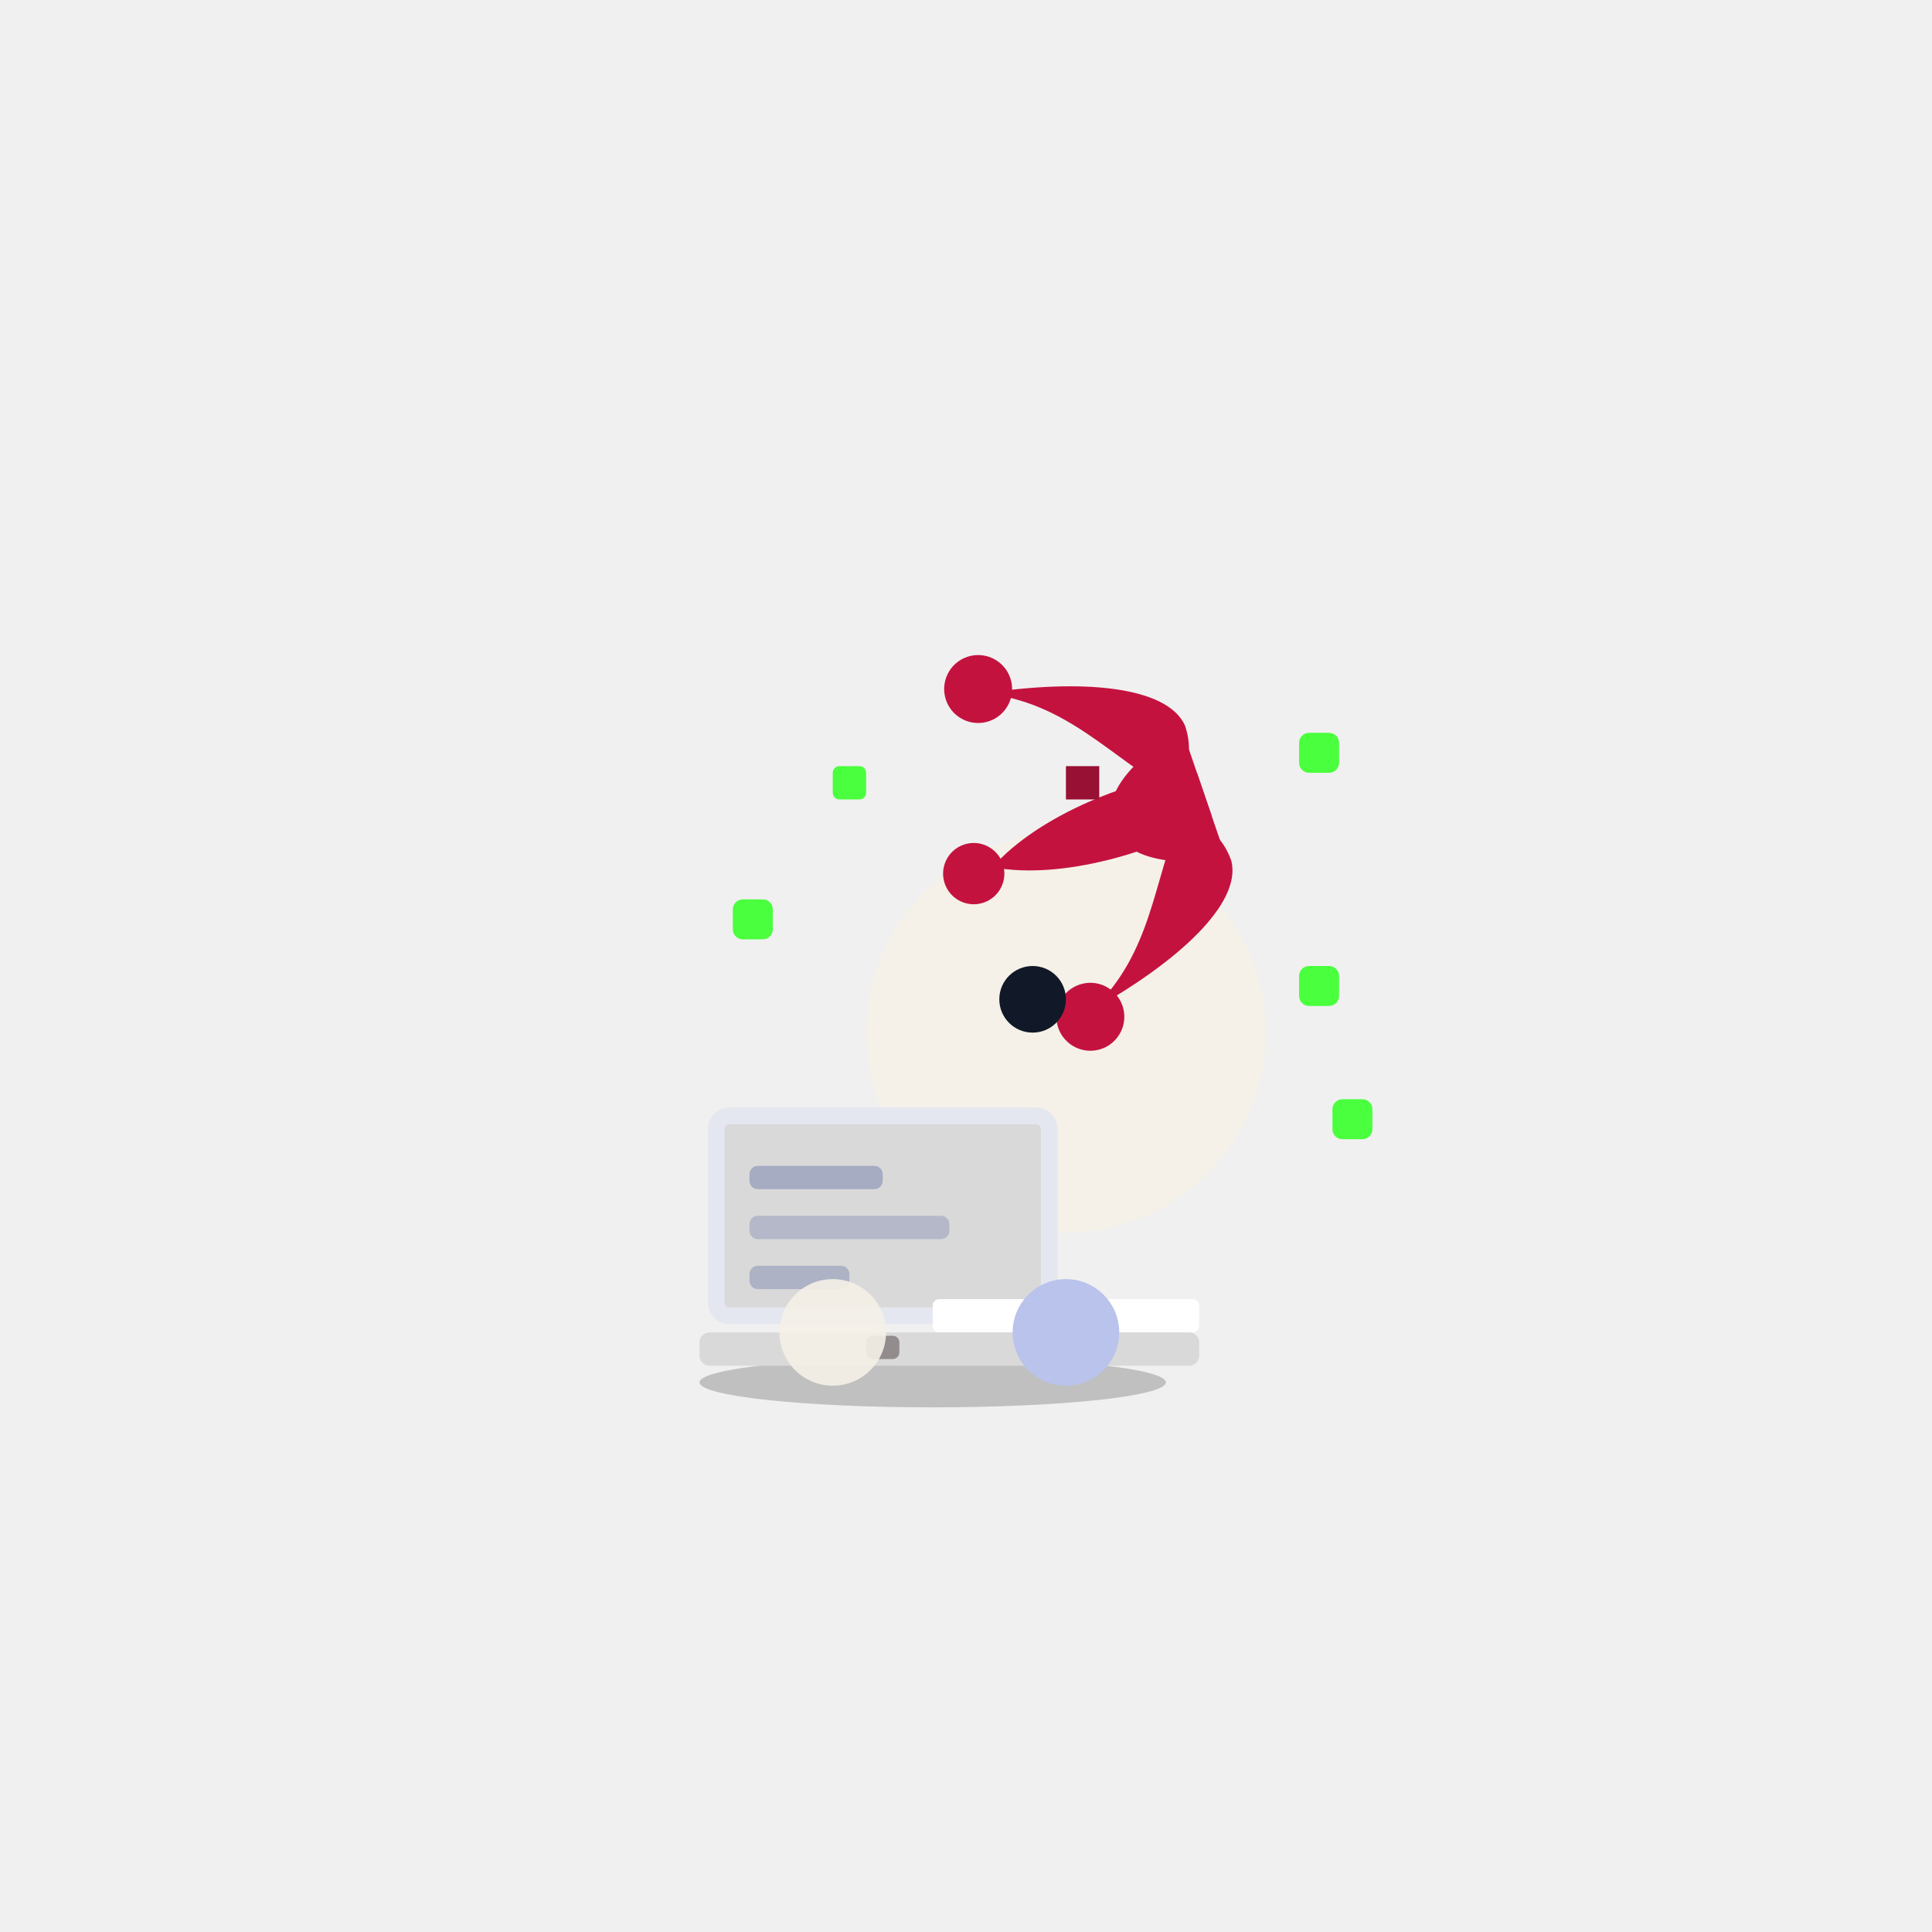
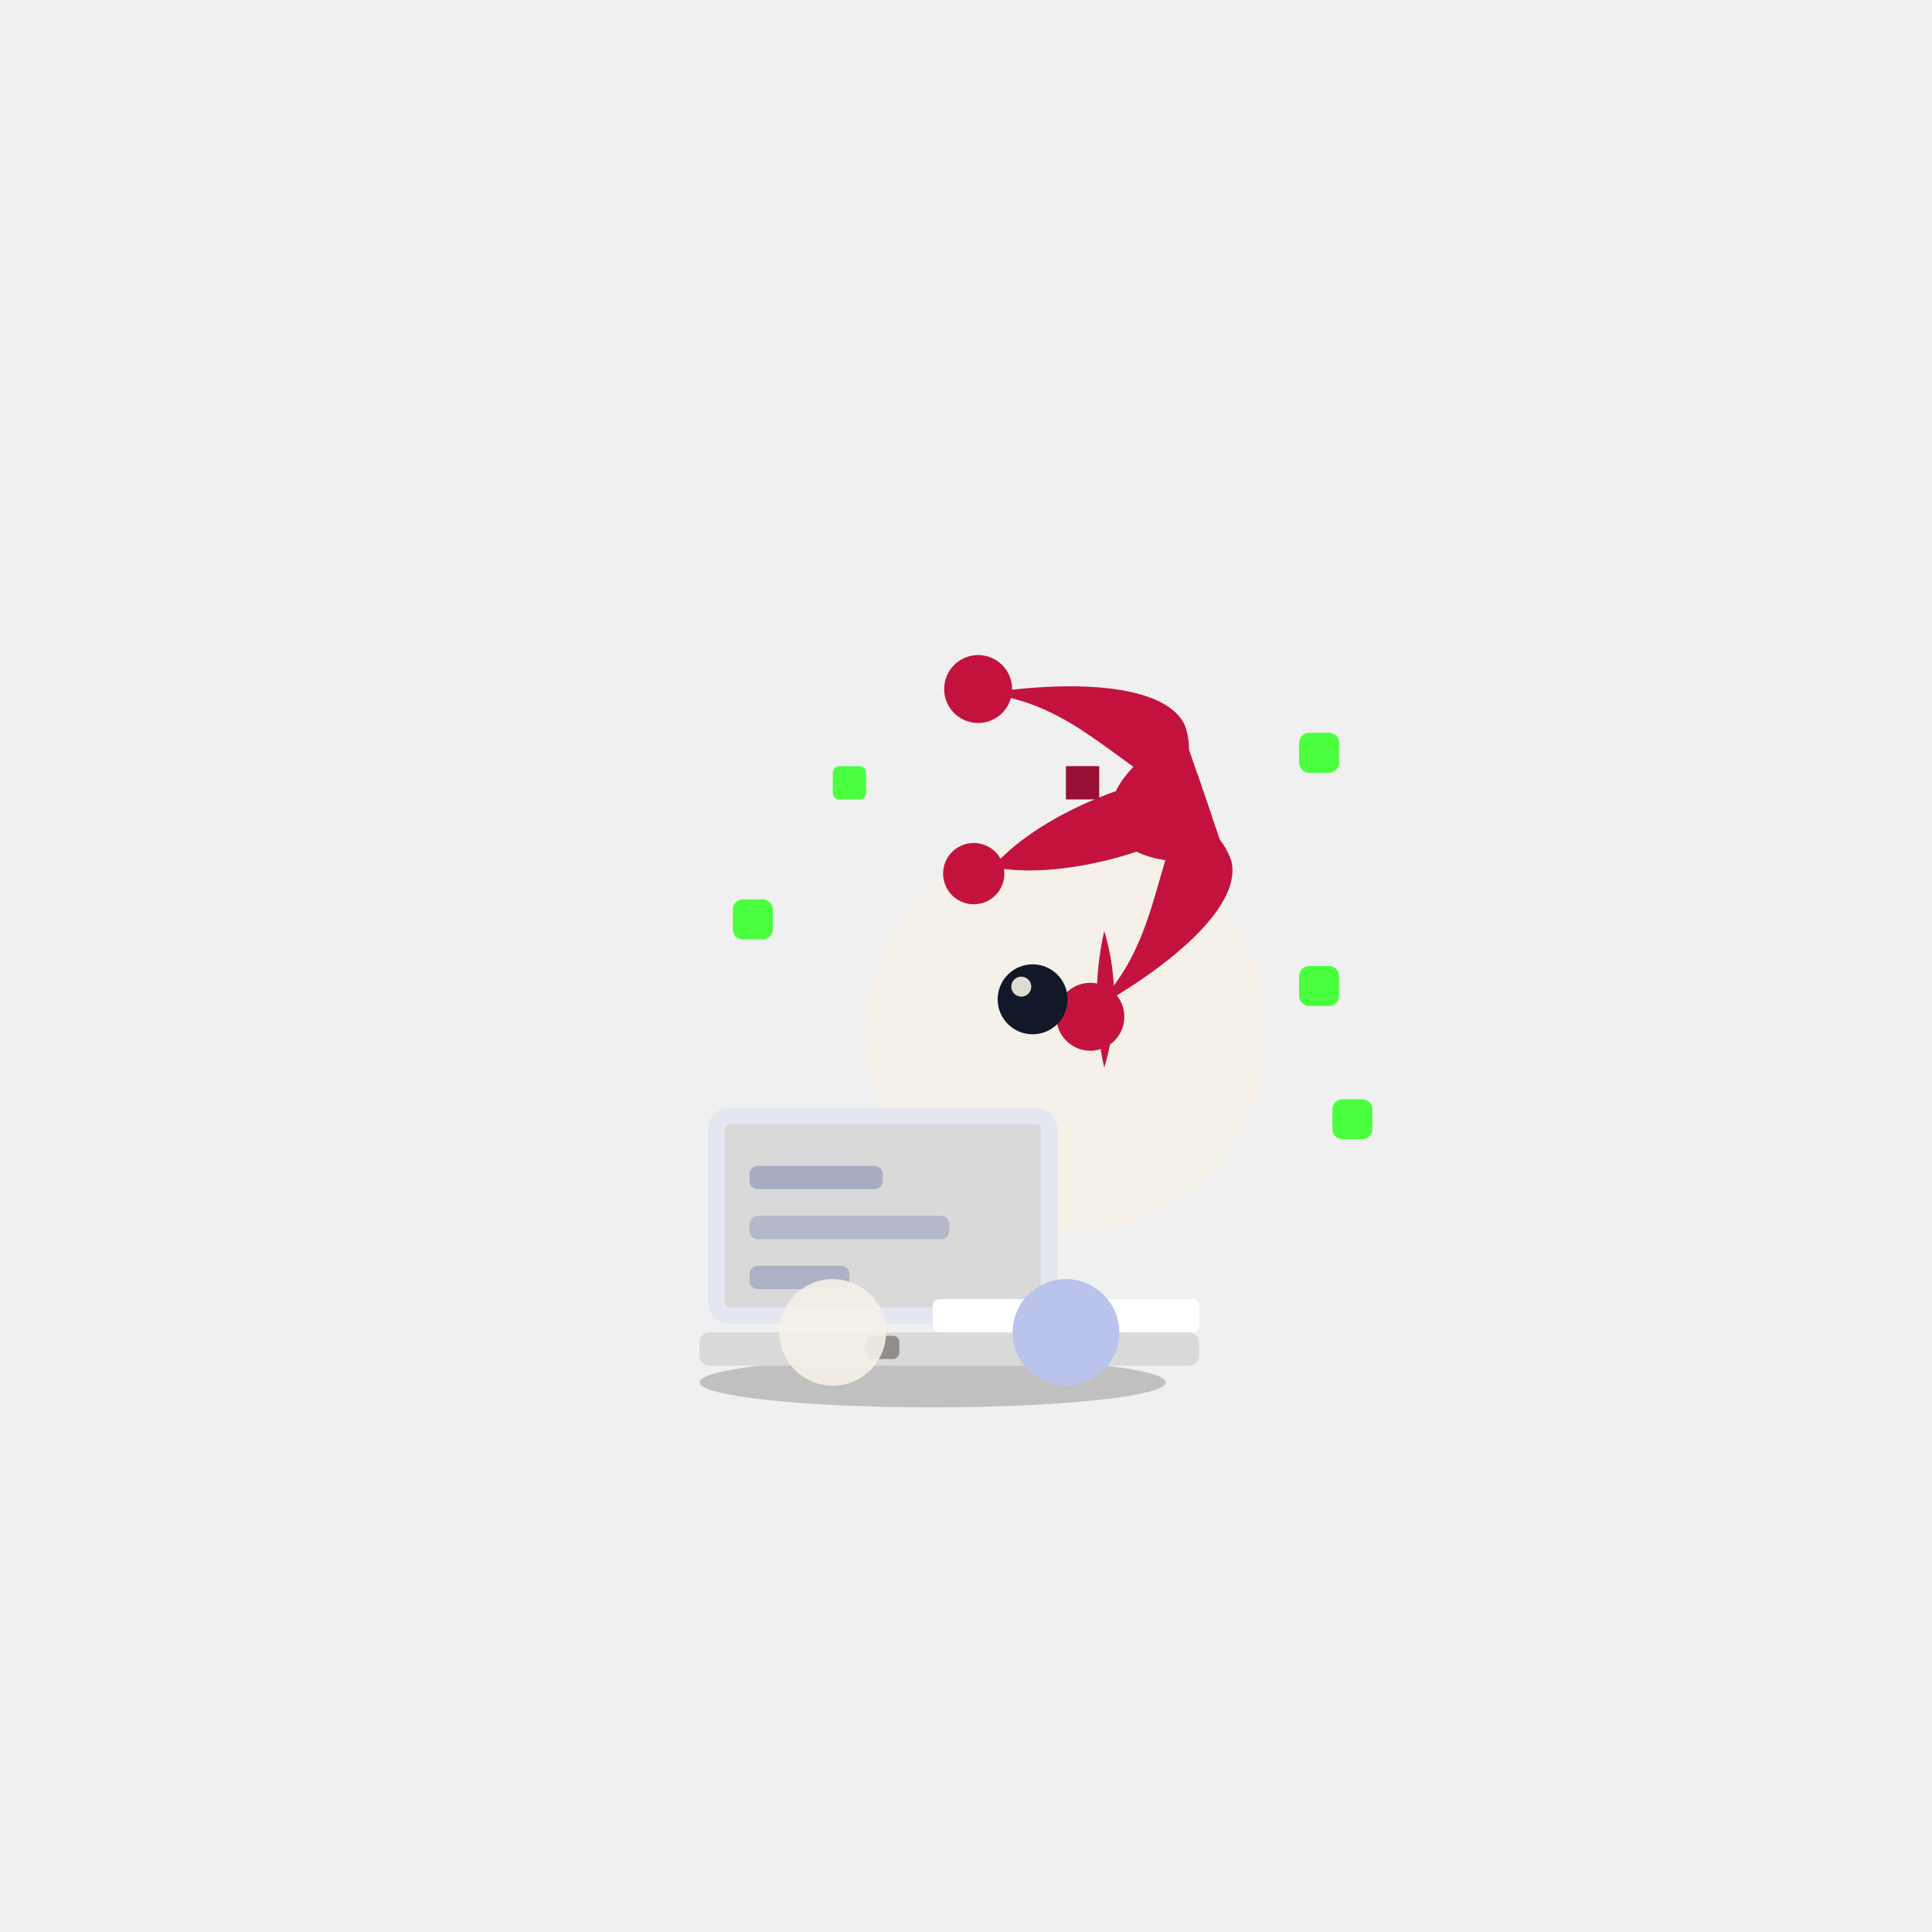
<svg xmlns="http://www.w3.org/2000/svg" viewBox="-18 -18 58 58" width="500" height="500" fill="none">
  <defs>
    <style>
      .wk-all {
        transform-origin: 12px 15px;
        animation: wk-bob 0.6s cubic-bezier(0.36,0.07,0.19,0.97) infinite;
      }
      .wk-hand-r {
        transform-origin: 14px 22px;
        animation: wk-tap-r 0.3s ease-in-out infinite alternate;
      }
      .wk-hand-l {
        transform-origin: 7px 22px;
        animation: wk-tap-l 0.3s ease-in-out infinite alternate;
      }
      .wk-shadow {
        transform-origin: 10px 23.5px;
        animation: wk-shadow 2.4s ease-in-out infinite;
      }
      .wk-hat {
        transform-origin: 15px 8px;
        animation: wk-hat-shake 0.3s ease-in-out infinite alternate;
      }
      .wk-dot1 { animation: wk-dot-flash 0.9s ease-in-out infinite; animation-delay: 0s; }
      .wk-dot2 { animation: wk-dot-flash 0.9s ease-in-out infinite; animation-delay: 0.3s; }
      .wk-dot3 { animation: wk-dot-flash 0.9s ease-in-out infinite; animation-delay: 0.6s; }
      .wk-dot4 { animation: wk-dot-flash 0.9s ease-in-out infinite; animation-delay: 0.15s; }
      @keyframes wk-bob {
        0%,100% { transform: translateY(0) scaleY(1); }
        30%     { transform: translateY(-2px) scaleY(1.04); }
        60%     { transform: translateY(1px) scaleY(0.97); }
      }
      @keyframes wk-tap-r {
        from { transform: translateY(0); }
        to   { transform: translateY(-3px); }
      }
      @keyframes wk-tap-l {
        from { transform: translateY(-3px); }
        to   { transform: translateY(0); }
      }
      @keyframes wk-shadow {
        0%,100% { transform: scaleX(1); opacity: 0.32; }
        50%     { transform: scaleX(0.9); opacity: 0.2; }
      }
      @keyframes wk-hat-shake {
        from { transform: rotate(-6deg) translateY(0); }
        to   { transform: rotate(4deg) translateY(-0.5px); }
      }
      @keyframes wk-dot-flash {
        0%,100% { opacity: 1; transform: scale(1); }
        50%     { opacity: 0.1; transform: scale(0.6); }
      }
    </style>
  </defs>
  <ellipse class="wk-shadow" cx="10" cy="23.5" rx="7" ry="0.75" fill="#c0c0c0" />
  <g class="wk-all">
    <rect class="wk-dot1" x="4" y="9" width="1.2" height="1.2" rx="0.3" fill="#4AFF3D" />
    <rect class="wk-dot2" x="21" y="4" width="1.2" height="1.2" rx="0.3" fill="#4AFF3D" />
    <rect class="wk-dot3" x="21" y="11" width="1.2" height="1.2" rx="0.3" fill="#4AFF3D" />
    <rect class="wk-dot4" x="22" y="15" width="1.2" height="1.2" rx="0.3" fill="#4AFF3D" />
    <rect class="wk-dot2" x="7" y="5" width="1" height="1" rx="0.2" fill="#4AFF3D" />
    <rect x="8" y="7" width="12" height="12" rx="6" fill="#f5f1e8" />
    <g class="wk-hat">
      <g class="pet-hat" transform="translate(17.59 6.05) rotate(-108.9)">
        <path d="M-0.42 -0.30 C-1.91 -1.68 -3.98 -2.40 -5.02 -4.68 C-4.50 -1.80 -3.46 0.60 -2.15 0.72 C-1.39 0.72 -0.76 0.36 -0.42 -0.30 Z" fill="#c4123f" />
        <path d="M0.42 -0.30 C1.91 -1.68 3.98 -2.40 5.02 -4.68 C4.50 -1.80 3.46 0.60 2.15 0.72 C1.39 0.72 0.76 0.36 0.42 -0.30 Z" fill="#c4123f" />
        <path d="M-2.01 0.60 C-1.39 -3.30 1.39 -3.30 2.01 0.60 Z" fill="#c4123f" />
        <path d="M0 -6.12 C-1.04 -4.32 -1.18 -1.20 -0.69 0.60 L0.69 0.60 C1.18 -1.20 1.04 -4.32 0 -6.12 Z" fill="#c4123f" />
        <circle cx="-5.20" cy="-4.80" r="1.02" fill="#c4123f" />
        <circle cx="5.20" cy="-4.80" r="1.02" fill="#c4123f" />
        <circle cx="0" cy="-6.72" r="0.92" fill="#c4123f" />
      </g>
      <rect x="14" y="5" width="1" height="1" fill="#981033" />
    </g>
-     <rect x="12" y="11" width="2" height="2" rx="1" fill="#111827" />
+     <circle cx="13.00" cy="12.00" r="1.05" fill="#111827" />
+     <circle cx="12.66" cy="11.62" r="0.3" fill="#f5f1e8" opacity="0.9" />
+     <path d="M15.15 9.95 C15.55 11.25 15.55 12.75 15.15 14.05 C14.85 12.75 14.85 11.25 15.15 9.95 Z" fill="#c4123f" />
    <rect x="3.5" y="15.5" width="10" height="6" rx="0.4" fill="#D9D9D9" stroke="#E5E7F0" stroke-width="0.5" />
    <rect x="4.5" y="17" width="4" height="0.7" rx="0.25" fill="#9098b8" opacity="0.7" />
    <rect x="4.5" y="18.5" width="6" height="0.7" rx="0.25" fill="#9098b8" opacity="0.5" />
    <rect x="4.5" y="20" width="3" height="0.7" rx="0.25" fill="#9098b8" opacity="0.6" />
    <rect x="10" y="21" width="8" height="1" rx="0.2" fill="white" />
    <rect x="3" y="22" width="15" height="1" rx="0.3" fill="#D9D9D9" />
    <rect x="8" y="22.1" width="1" height="0.7" rx="0.2" fill="#736B6B" opacity="0.7" />
    <g class="wk-hand-l">
      <circle cx="7" cy="22" r="1.6" fill="#f5f1e8" fill-opacity="0.9" />
    </g>
    <g class="wk-hand-r">
      <circle cx="14" cy="22" r="1.6" fill="#B9C3EB" />
    </g>
  </g>
</svg>
